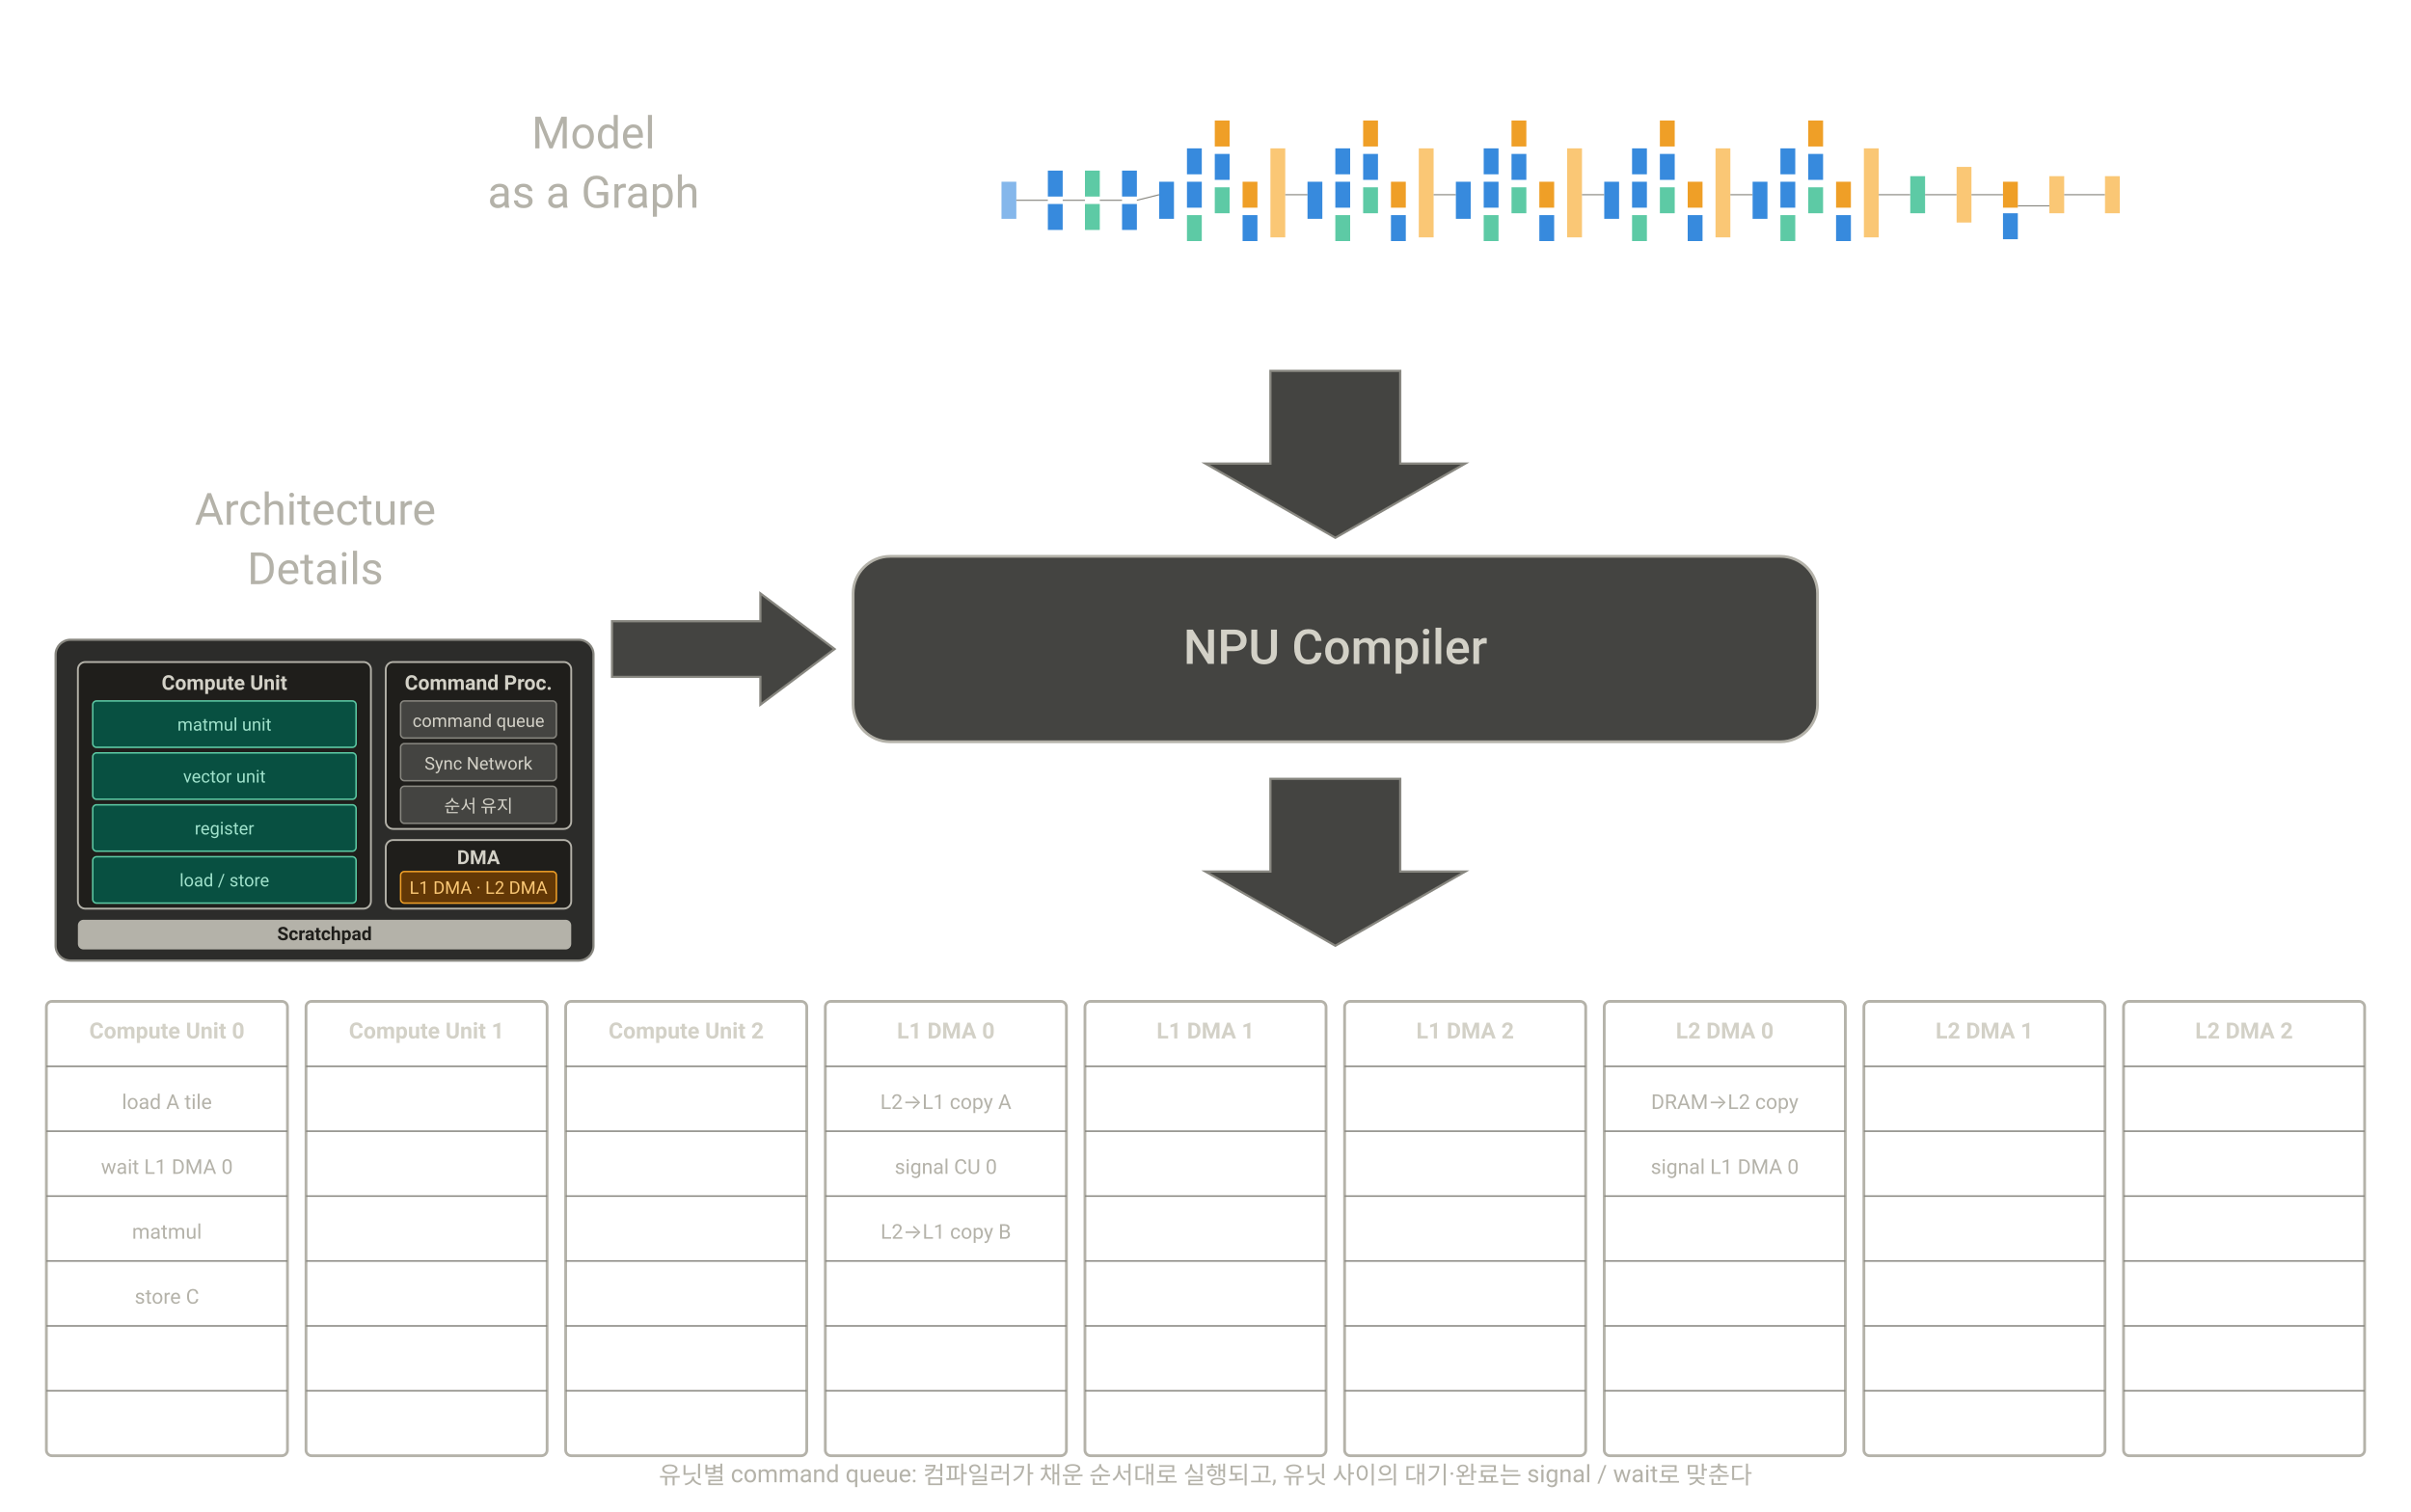
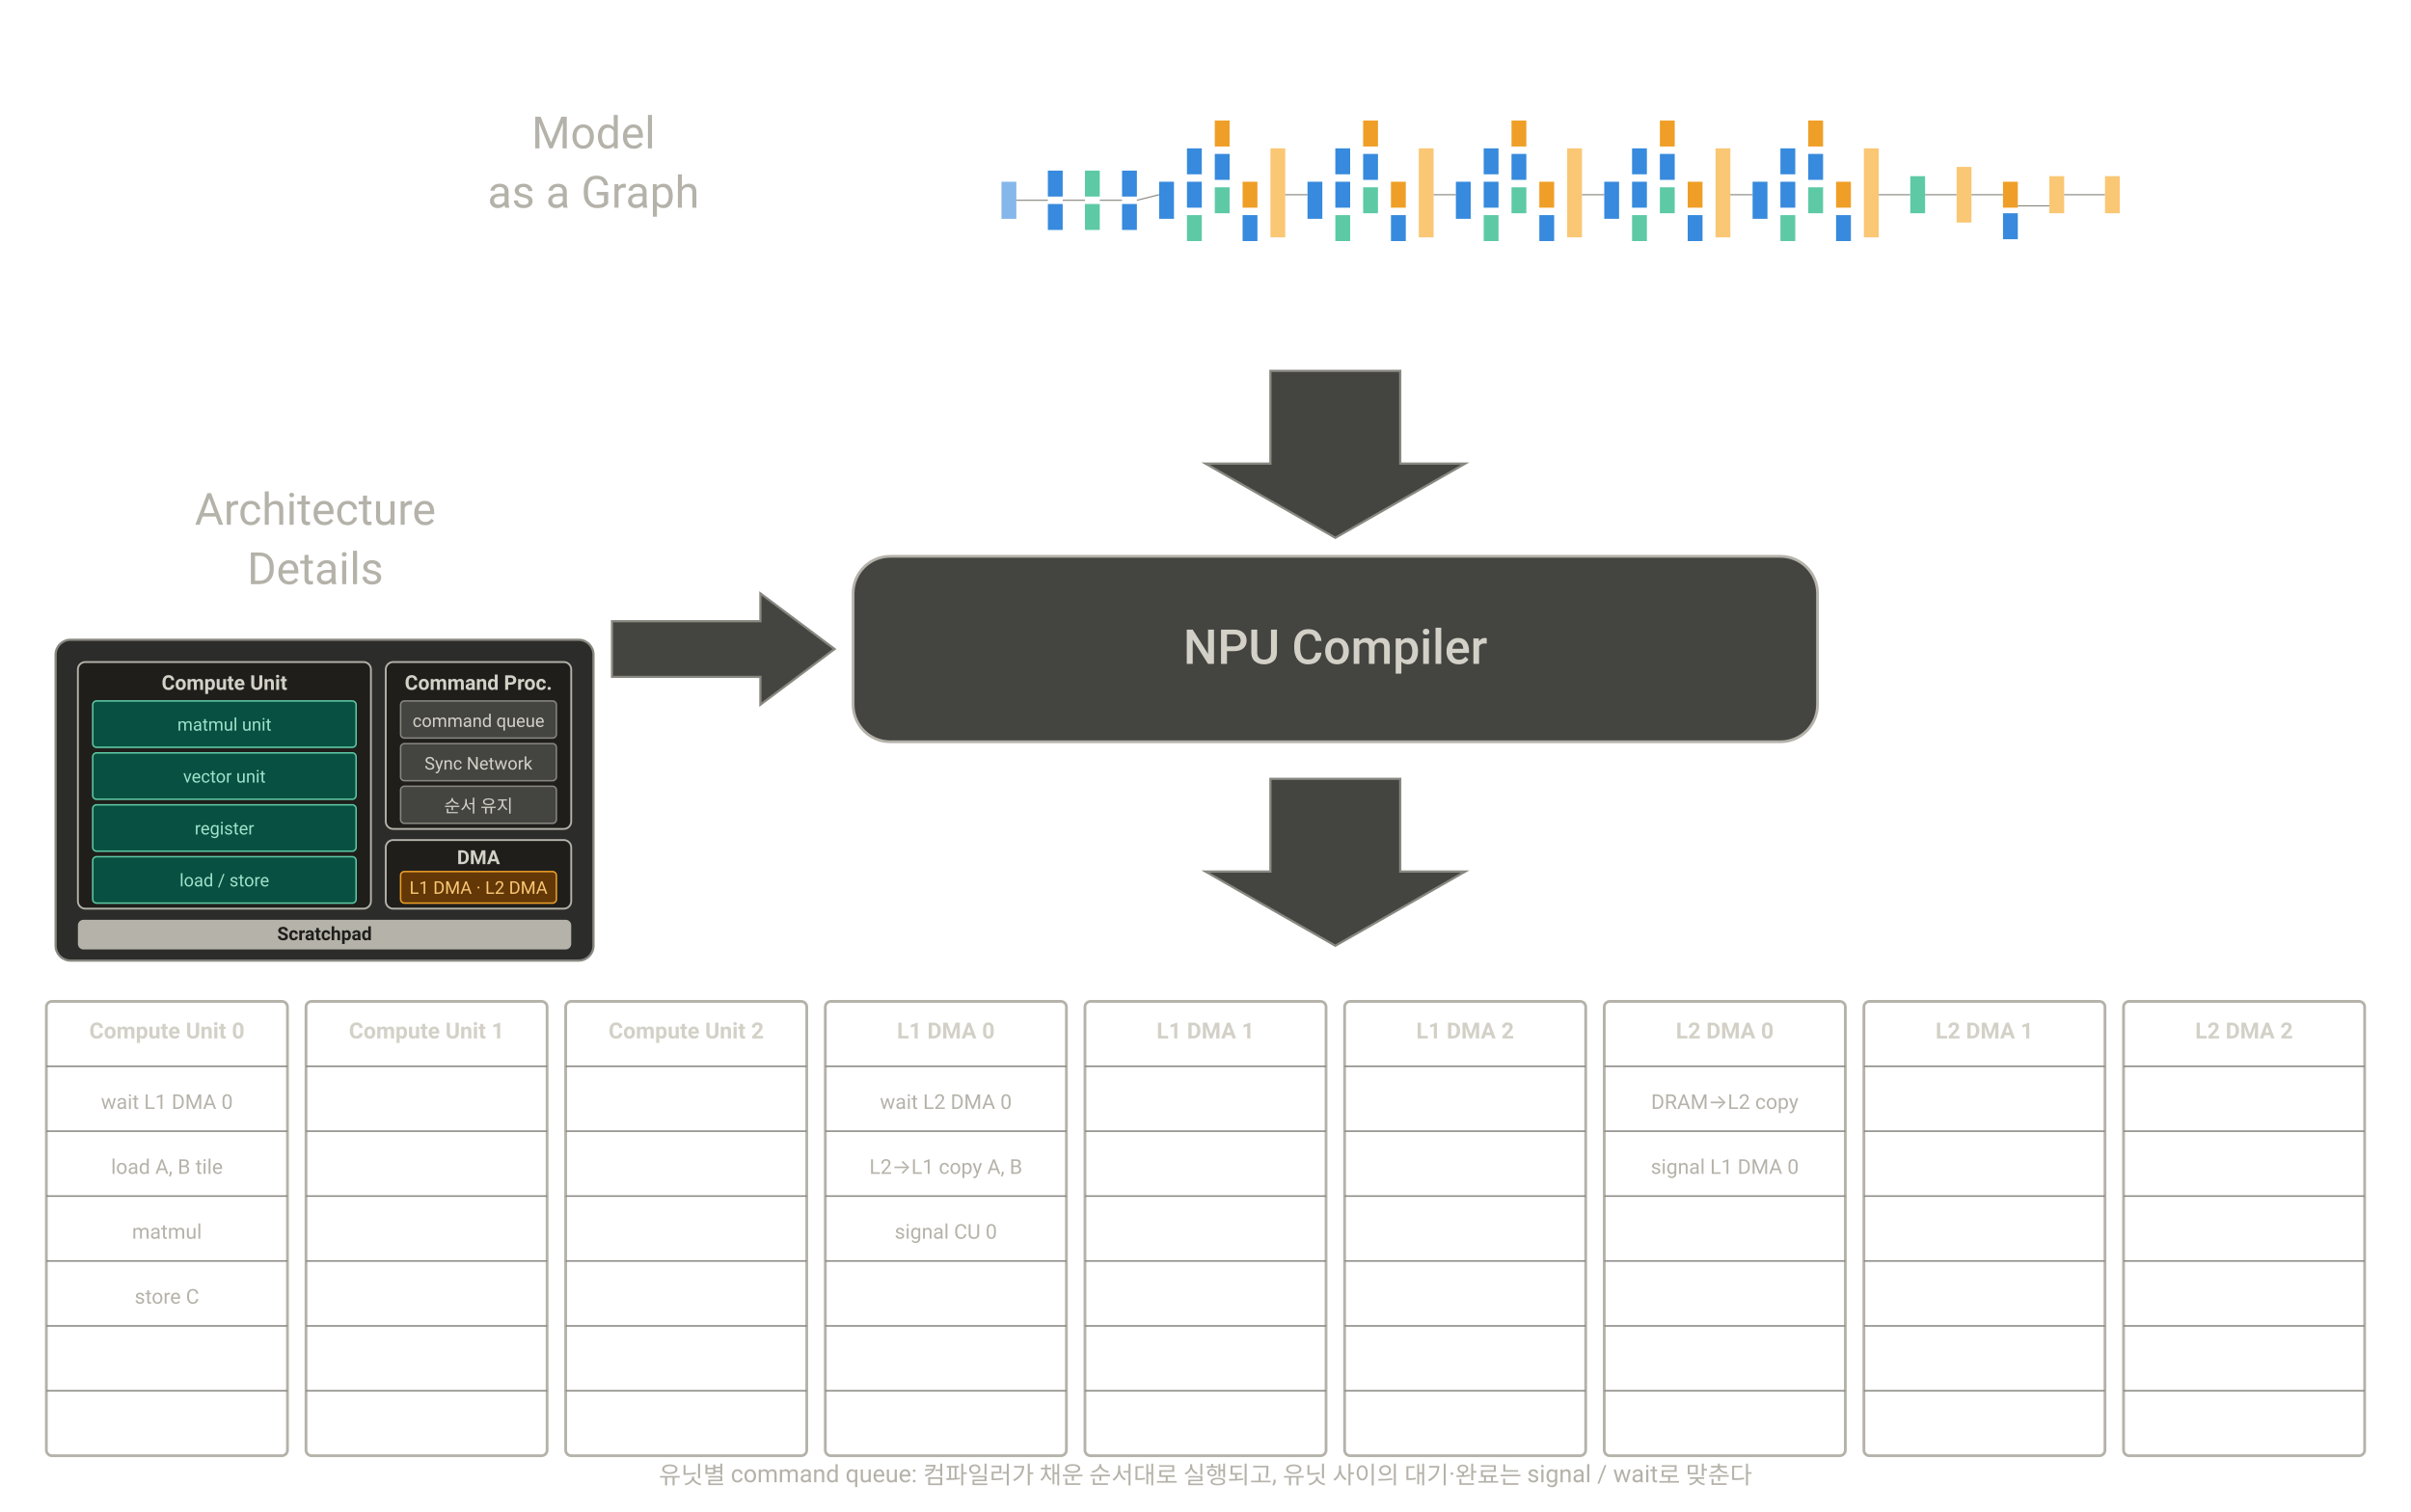
<svg xmlns="http://www.w3.org/2000/svg" width="1300" height="815" viewBox="0 0 1300 815" font-family="-apple-system, BlinkMacSystemFont, 'Segoe UI', Roboto, 'Apple SD Gothic Neo', 'Malgun Gothic', sans-serif">
  <defs>
    <g id="inception-dark">
      <rect x="0" y="98" width="8" height="20" fill="#378ADD" />
      <rect x="15" y="80" width="8" height="14" fill="#378ADD" />
      <rect x="15" y="98" width="8" height="14" fill="#378ADD" />
      <rect x="15" y="116" width="8" height="14" fill="#5DCAA5" />
      <rect x="30" y="65" width="8" height="14" fill="#EF9F27" />
      <rect x="30" y="83" width="8" height="14" fill="#378ADD" />
      <rect x="30" y="101" width="8" height="14" fill="#5DCAA5" />
      <rect x="45" y="98" width="8" height="14" fill="#EF9F27" />
      <rect x="45" y="116" width="8" height="14" fill="#378ADD" />
      <rect x="60" y="80" width="8" height="48" fill="#FAC775" />
    </g>
  </defs>
  <text x="320" y="80" font-size="24" fill="#B4B2A9" text-anchor="middle">Model</text>
  <text x="320" y="112" font-size="24" fill="#B4B2A9" text-anchor="middle">as a Graph</text>
  <g>
    <rect x="540" y="98" width="8" height="20" fill="#85B7EB" />
    <line x1="548" y1="108" x2="565" y2="108" stroke="#888780" stroke-width="0.6" />
    <rect x="565" y="92" width="8" height="14" fill="#378ADD" />
    <rect x="565" y="110" width="8" height="14" fill="#378ADD" />
    <line x1="573" y1="108" x2="585" y2="108" stroke="#888780" stroke-width="0.6" />
    <rect x="585" y="92" width="8" height="14" fill="#5DCAA5" />
    <rect x="585" y="110" width="8" height="14" fill="#5DCAA5" />
    <line x1="593" y1="108" x2="605" y2="108" stroke="#888780" stroke-width="0.6" />
    <rect x="605" y="92" width="8" height="14" fill="#378ADD" />
    <rect x="605" y="110" width="8" height="14" fill="#378ADD" />
    <line x1="613" y1="108" x2="625" y2="105" stroke="#888780" stroke-width="0.6" />
    <use href="#inception-dark" x="625" />
    <line x1="693" y1="105" x2="705" y2="105" stroke="#888780" stroke-width="0.6" />
    <use href="#inception-dark" x="705" />
    <line x1="773" y1="105" x2="785" y2="105" stroke="#888780" stroke-width="0.6" />
    <use href="#inception-dark" x="785" />
    <line x1="853" y1="105" x2="865" y2="105" stroke="#888780" stroke-width="0.6" />
    <use href="#inception-dark" x="865" />
    <line x1="933" y1="105" x2="945" y2="105" stroke="#888780" stroke-width="0.6" />
    <use href="#inception-dark" x="945" />
    <line x1="1013" y1="105" x2="1030" y2="105" stroke="#888780" stroke-width="0.6" />
    <rect x="1030" y="95" width="8" height="20" fill="#5DCAA5" />
    <line x1="1038" y1="105" x2="1055" y2="105" stroke="#888780" stroke-width="0.6" />
    <rect x="1055" y="90" width="8" height="30" fill="#FAC775" />
    <line x1="1063" y1="105" x2="1080" y2="105" stroke="#888780" stroke-width="0.6" />
    <rect x="1080" y="98" width="8" height="14" fill="#EF9F27" />
    <rect x="1080" y="115" width="8" height="14" fill="#378ADD" />
    <line x1="1088" y1="111" x2="1105" y2="111" stroke="#888780" stroke-width="0.6" />
    <rect x="1105" y="95" width="8" height="20" fill="#FAC775" />
    <line x1="1113" y1="105" x2="1135" y2="105" stroke="#888780" stroke-width="0.6" />
    <rect x="1135" y="95" width="8" height="20" fill="#FAC775" />
  </g>
  <path d="M 685 200 L 755 200 L 755 250 L 790 250 L 720 290 L 650 250 L 685 250 Z" fill="#444441" stroke="#888780" stroke-width="1.2" />
  <text x="170" y="283" font-size="24" fill="#B4B2A9" text-anchor="middle">Architecture</text>
  <text x="170" y="315" font-size="24" fill="#B4B2A9" text-anchor="middle">Details</text>
  <rect x="30" y="345" width="290" height="173" rx="8" fill="#2C2C2A" stroke="#888780" stroke-width="1.2" />
  <rect x="42" y="357" width="158" height="133" rx="4" fill="#1F1E1B" stroke="#B4B2A9" stroke-width="1" />
  <text x="121" y="372" font-size="11" fill="#D3D1C7" text-anchor="middle" font-weight="600">Compute Unit</text>
  <g font-size="9.5" fill="#9FE1CB" text-anchor="middle">
    <rect x="50" y="378" width="142" height="25" rx="2" fill="#085041" stroke="#5DCAA5" stroke-width="0.8" />
    <text x="121" y="394">matmul unit</text>
    <rect x="50" y="406" width="142" height="25" rx="2" fill="#085041" stroke="#5DCAA5" stroke-width="0.8" />
    <text x="121" y="422">vector unit</text>
    <rect x="50" y="434" width="142" height="25" rx="2" fill="#085041" stroke="#5DCAA5" stroke-width="0.8" />
    <text x="121" y="450">register</text>
    <rect x="50" y="462" width="142" height="25" rx="2" fill="#085041" stroke="#5DCAA5" stroke-width="0.8" />
    <text x="121" y="478">load / store</text>
  </g>
  <rect x="208" y="357" width="100" height="90" rx="4" fill="#1F1E1B" stroke="#B4B2A9" stroke-width="1" />
  <text x="258" y="372" font-size="11" fill="#D3D1C7" text-anchor="middle" font-weight="600">Command Proc.</text>
  <g font-size="9.5" fill="#D3D1C7" text-anchor="middle">
    <rect x="216" y="378" width="84" height="20" rx="2" fill="#444441" stroke="#888780" stroke-width="0.8" />
    <text x="258" y="392">command queue</text>
    <rect x="216" y="401" width="84" height="20" rx="2" fill="#444441" stroke="#888780" stroke-width="0.8" />
    <text x="258" y="415">Sync Network</text>
    <rect x="216" y="424" width="84" height="20" rx="2" fill="#444441" stroke="#888780" stroke-width="0.8" />
    <text x="258" y="438">순서 유지</text>
  </g>
  <rect x="208" y="453" width="100" height="37" rx="4" fill="#1F1E1B" stroke="#B4B2A9" stroke-width="1" />
  <text x="258" y="466" font-size="10.5" fill="#D3D1C7" text-anchor="middle" font-weight="600">DMA</text>
  <rect x="216" y="470" width="84" height="17" rx="2" fill="#633806" stroke="#EF9F27" stroke-width="0.8" />
  <text x="258" y="482" font-size="9.5" fill="#FAC775" text-anchor="middle">L1 DMA · L2 DMA</text>
  <rect x="42" y="496" width="266" height="16" rx="3" fill="#B4B2A9" />
  <text x="175" y="507" font-size="10" fill="#1F1E1B" text-anchor="middle" font-weight="600">Scratchpad</text>
  <path d="M 330 335 L 410 335 L 410 320 L 450 350 L 410 380 L 410 365 L 330 365 Z" fill="#444441" stroke="#888780" stroke-width="1.2" />
  <rect x="460" y="300" width="520" height="100" rx="20" fill="#444441" stroke="#B4B2A9" stroke-width="1.5" />
  <text x="720" y="358" font-size="26" fill="#D3D1C7" text-anchor="middle" font-weight="500">NPU Compiler</text>
  <path d="M 685 420 L 755 420 L 755 470 L 790 470 L 720 510 L 650 470 L 685 470 Z" fill="#444441" stroke="#888780" stroke-width="1.2" />
  <g stroke="#B4B2A9" stroke-width="1.5" fill="none">
    <rect x="25" y="540" width="130" height="245" rx="3" />
    <rect x="165" y="540" width="130" height="245" rx="3" />
    <rect x="305" y="540" width="130" height="245" rx="3" />
    <rect x="445" y="540" width="130" height="245" rx="3" />
    <rect x="585" y="540" width="130" height="245" rx="3" />
    <rect x="725" y="540" width="130" height="245" rx="3" />
    <rect x="865" y="540" width="130" height="245" rx="3" />
    <rect x="1005" y="540" width="130" height="245" rx="3" />
    <rect x="1145" y="540" width="130" height="245" rx="3" />
  </g>
  <g stroke="#888780" stroke-width="0.8">
    <line x1="25" y1="575" x2="155" y2="575" />
    <line x1="25" y1="610" x2="155" y2="610" />
    <line x1="25" y1="645" x2="155" y2="645" />
    <line x1="25" y1="680" x2="155" y2="680" />
    <line x1="25" y1="715" x2="155" y2="715" />
    <line x1="25" y1="750" x2="155" y2="750" />
    <line x1="165" y1="575" x2="295" y2="575" />
    <line x1="165" y1="610" x2="295" y2="610" />
    <line x1="165" y1="645" x2="295" y2="645" />
    <line x1="165" y1="680" x2="295" y2="680" />
    <line x1="165" y1="715" x2="295" y2="715" />
    <line x1="165" y1="750" x2="295" y2="750" />
    <line x1="305" y1="575" x2="435" y2="575" />
    <line x1="305" y1="610" x2="435" y2="610" />
    <line x1="305" y1="645" x2="435" y2="645" />
    <line x1="305" y1="680" x2="435" y2="680" />
    <line x1="305" y1="715" x2="435" y2="715" />
    <line x1="305" y1="750" x2="435" y2="750" />
    <line x1="445" y1="575" x2="575" y2="575" />
    <line x1="445" y1="610" x2="575" y2="610" />
    <line x1="445" y1="645" x2="575" y2="645" />
    <line x1="445" y1="680" x2="575" y2="680" />
    <line x1="445" y1="715" x2="575" y2="715" />
    <line x1="445" y1="750" x2="575" y2="750" />
    <line x1="585" y1="575" x2="715" y2="575" />
    <line x1="585" y1="610" x2="715" y2="610" />
    <line x1="585" y1="645" x2="715" y2="645" />
    <line x1="585" y1="680" x2="715" y2="680" />
    <line x1="585" y1="715" x2="715" y2="715" />
    <line x1="585" y1="750" x2="715" y2="750" />
    <line x1="725" y1="575" x2="855" y2="575" />
    <line x1="725" y1="610" x2="855" y2="610" />
    <line x1="725" y1="645" x2="855" y2="645" />
    <line x1="725" y1="680" x2="855" y2="680" />
    <line x1="725" y1="715" x2="855" y2="715" />
    <line x1="725" y1="750" x2="855" y2="750" />
    <line x1="865" y1="575" x2="995" y2="575" />
    <line x1="865" y1="610" x2="995" y2="610" />
    <line x1="865" y1="645" x2="995" y2="645" />
    <line x1="865" y1="680" x2="995" y2="680" />
    <line x1="865" y1="715" x2="995" y2="715" />
    <line x1="865" y1="750" x2="995" y2="750" />
    <line x1="1005" y1="575" x2="1135" y2="575" />
    <line x1="1005" y1="610" x2="1135" y2="610" />
    <line x1="1005" y1="645" x2="1135" y2="645" />
    <line x1="1005" y1="680" x2="1135" y2="680" />
    <line x1="1005" y1="715" x2="1135" y2="715" />
    <line x1="1005" y1="750" x2="1135" y2="750" />
    <line x1="1145" y1="575" x2="1275" y2="575" />
    <line x1="1145" y1="610" x2="1275" y2="610" />
    <line x1="1145" y1="645" x2="1275" y2="645" />
    <line x1="1145" y1="680" x2="1275" y2="680" />
    <line x1="1145" y1="715" x2="1275" y2="715" />
    <line x1="1145" y1="750" x2="1275" y2="750" />
  </g>
  <text x="90" y="560" text-anchor="middle" font-size="12" font-weight="600" fill="#D3D1C7">Compute Unit 0</text>
  <text x="230" y="560" text-anchor="middle" font-size="12" font-weight="600" fill="#D3D1C7">Compute Unit 1</text>
  <text x="370" y="560" text-anchor="middle" font-size="12" font-weight="600" fill="#D3D1C7">Compute Unit 2</text>
  <text x="510" y="560" text-anchor="middle" font-size="12" font-weight="600" fill="#D3D1C7">L1 DMA 0</text>
  <text x="650" y="560" text-anchor="middle" font-size="12" font-weight="600" fill="#D3D1C7">L1 DMA 1</text>
  <text x="790" y="560" text-anchor="middle" font-size="12" font-weight="600" fill="#D3D1C7">L1 DMA 2</text>
  <text x="930" y="560" text-anchor="middle" font-size="12" font-weight="600" fill="#D3D1C7">L2 DMA 0</text>
  <text x="1070" y="560" text-anchor="middle" font-size="12" font-weight="600" fill="#D3D1C7">L2 DMA 1</text>
  <text x="1210" y="560" text-anchor="middle" font-size="12" font-weight="600" fill="#D3D1C7">L2 DMA 2</text>
-   <text x="90" y="598" text-anchor="middle" font-size="11" fill="#B4B2A9">load A tile</text>
-   <text x="90" y="633" text-anchor="middle" font-size="11" fill="#B4B2A9">wait L1 DMA 0</text>
+   <text x="90" y="598" text-anchor="middle" font-size="11" fill="#B4B2A9">wait L1 DMA 0</text>
+   <text x="90" y="633" text-anchor="middle" font-size="11" fill="#B4B2A9">load A, B tile</text>
  <text x="90" y="668" text-anchor="middle" font-size="11" fill="#B4B2A9">matmul</text>
  <text x="90" y="703" text-anchor="middle" font-size="11" fill="#B4B2A9">store C</text>
-   <text x="510" y="598" text-anchor="middle" font-size="11" fill="#B4B2A9">L2→L1 copy A</text>
-   <text x="510" y="633" text-anchor="middle" font-size="11" fill="#B4B2A9">signal CU 0</text>
-   <text x="510" y="668" text-anchor="middle" font-size="11" fill="#B4B2A9">L2→L1 copy B</text>
+   <text x="510" y="598" text-anchor="middle" font-size="11" fill="#B4B2A9">wait L2 DMA 0</text>
+   <text x="510" y="633" text-anchor="middle" font-size="11" fill="#B4B2A9">L2→L1 copy A, B</text>
+   <text x="510" y="668" text-anchor="middle" font-size="11" fill="#B4B2A9">signal CU 0</text>
  <text x="930" y="598" text-anchor="middle" font-size="11" fill="#B4B2A9">DRAM→L2 copy</text>
  <text x="930" y="633" text-anchor="middle" font-size="11" fill="#B4B2A9">signal L1 DMA 0</text>
  <text x="650" y="800" text-anchor="middle" font-size="13" fill="#B4B2A9">유닛별 command queue: 컴파일러가 채운 순서대로 실행되고, 유닛 사이의 대기·완료는 signal / wait로 맞춘다</text>
</svg>
